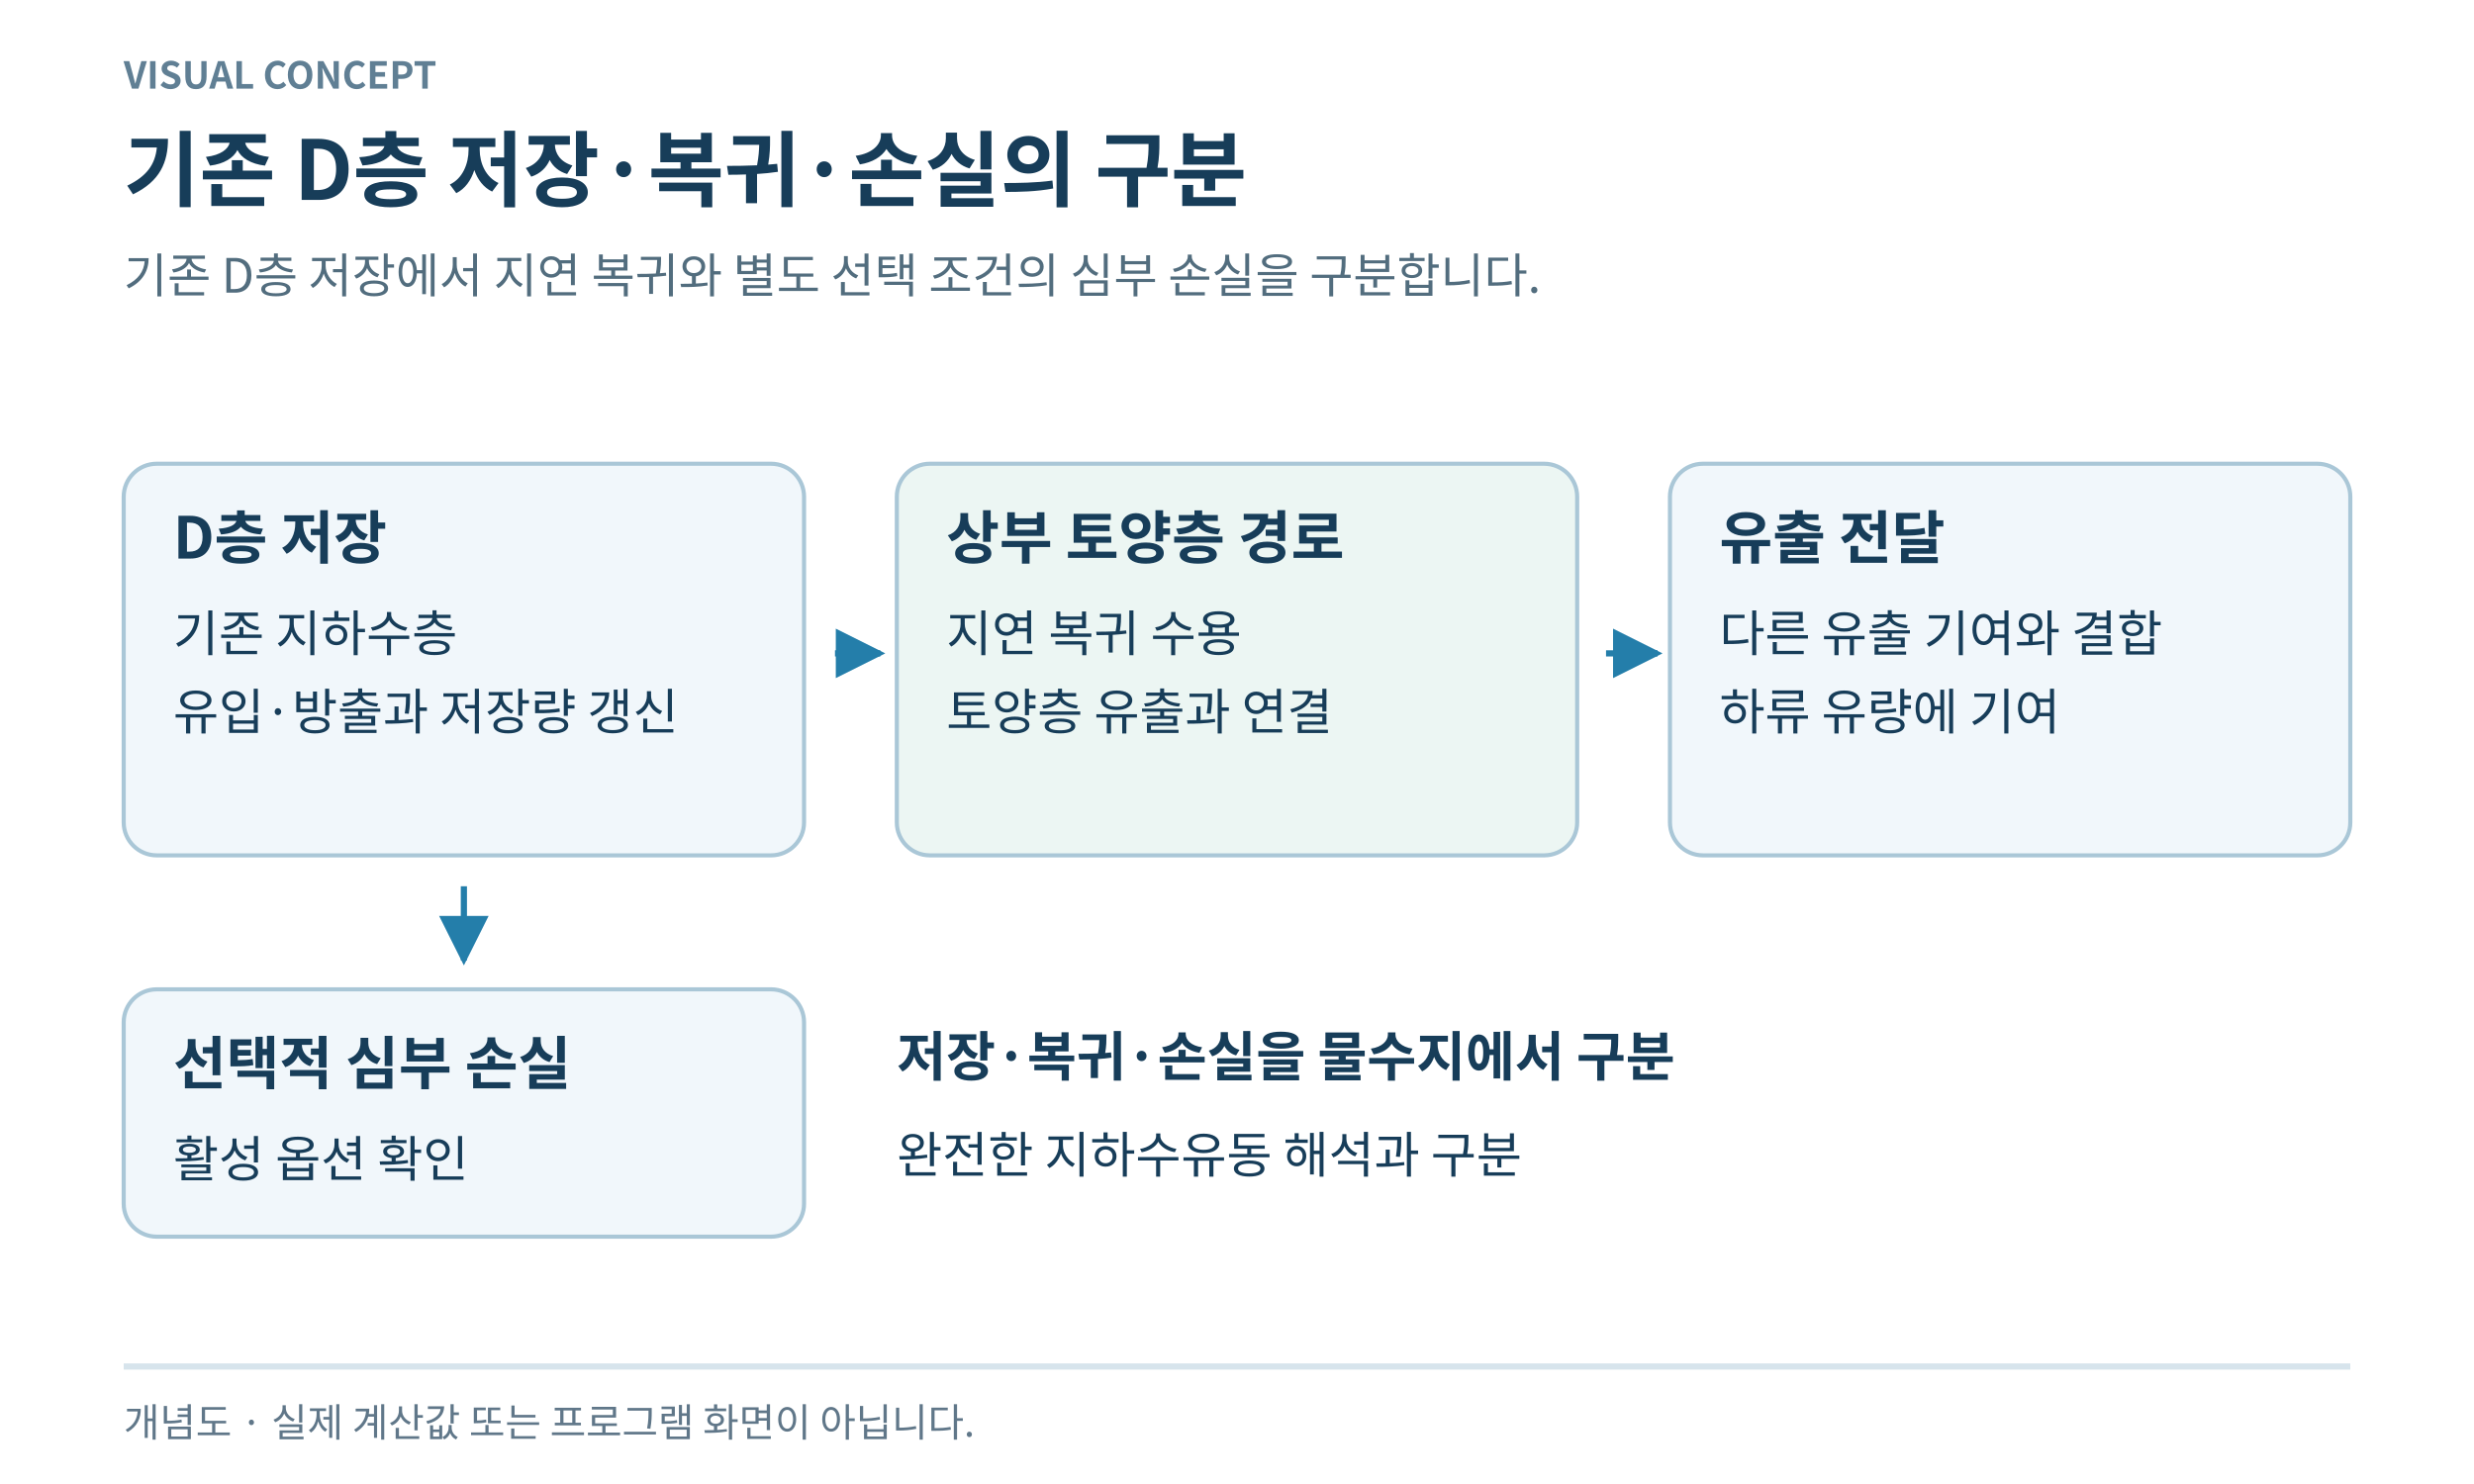
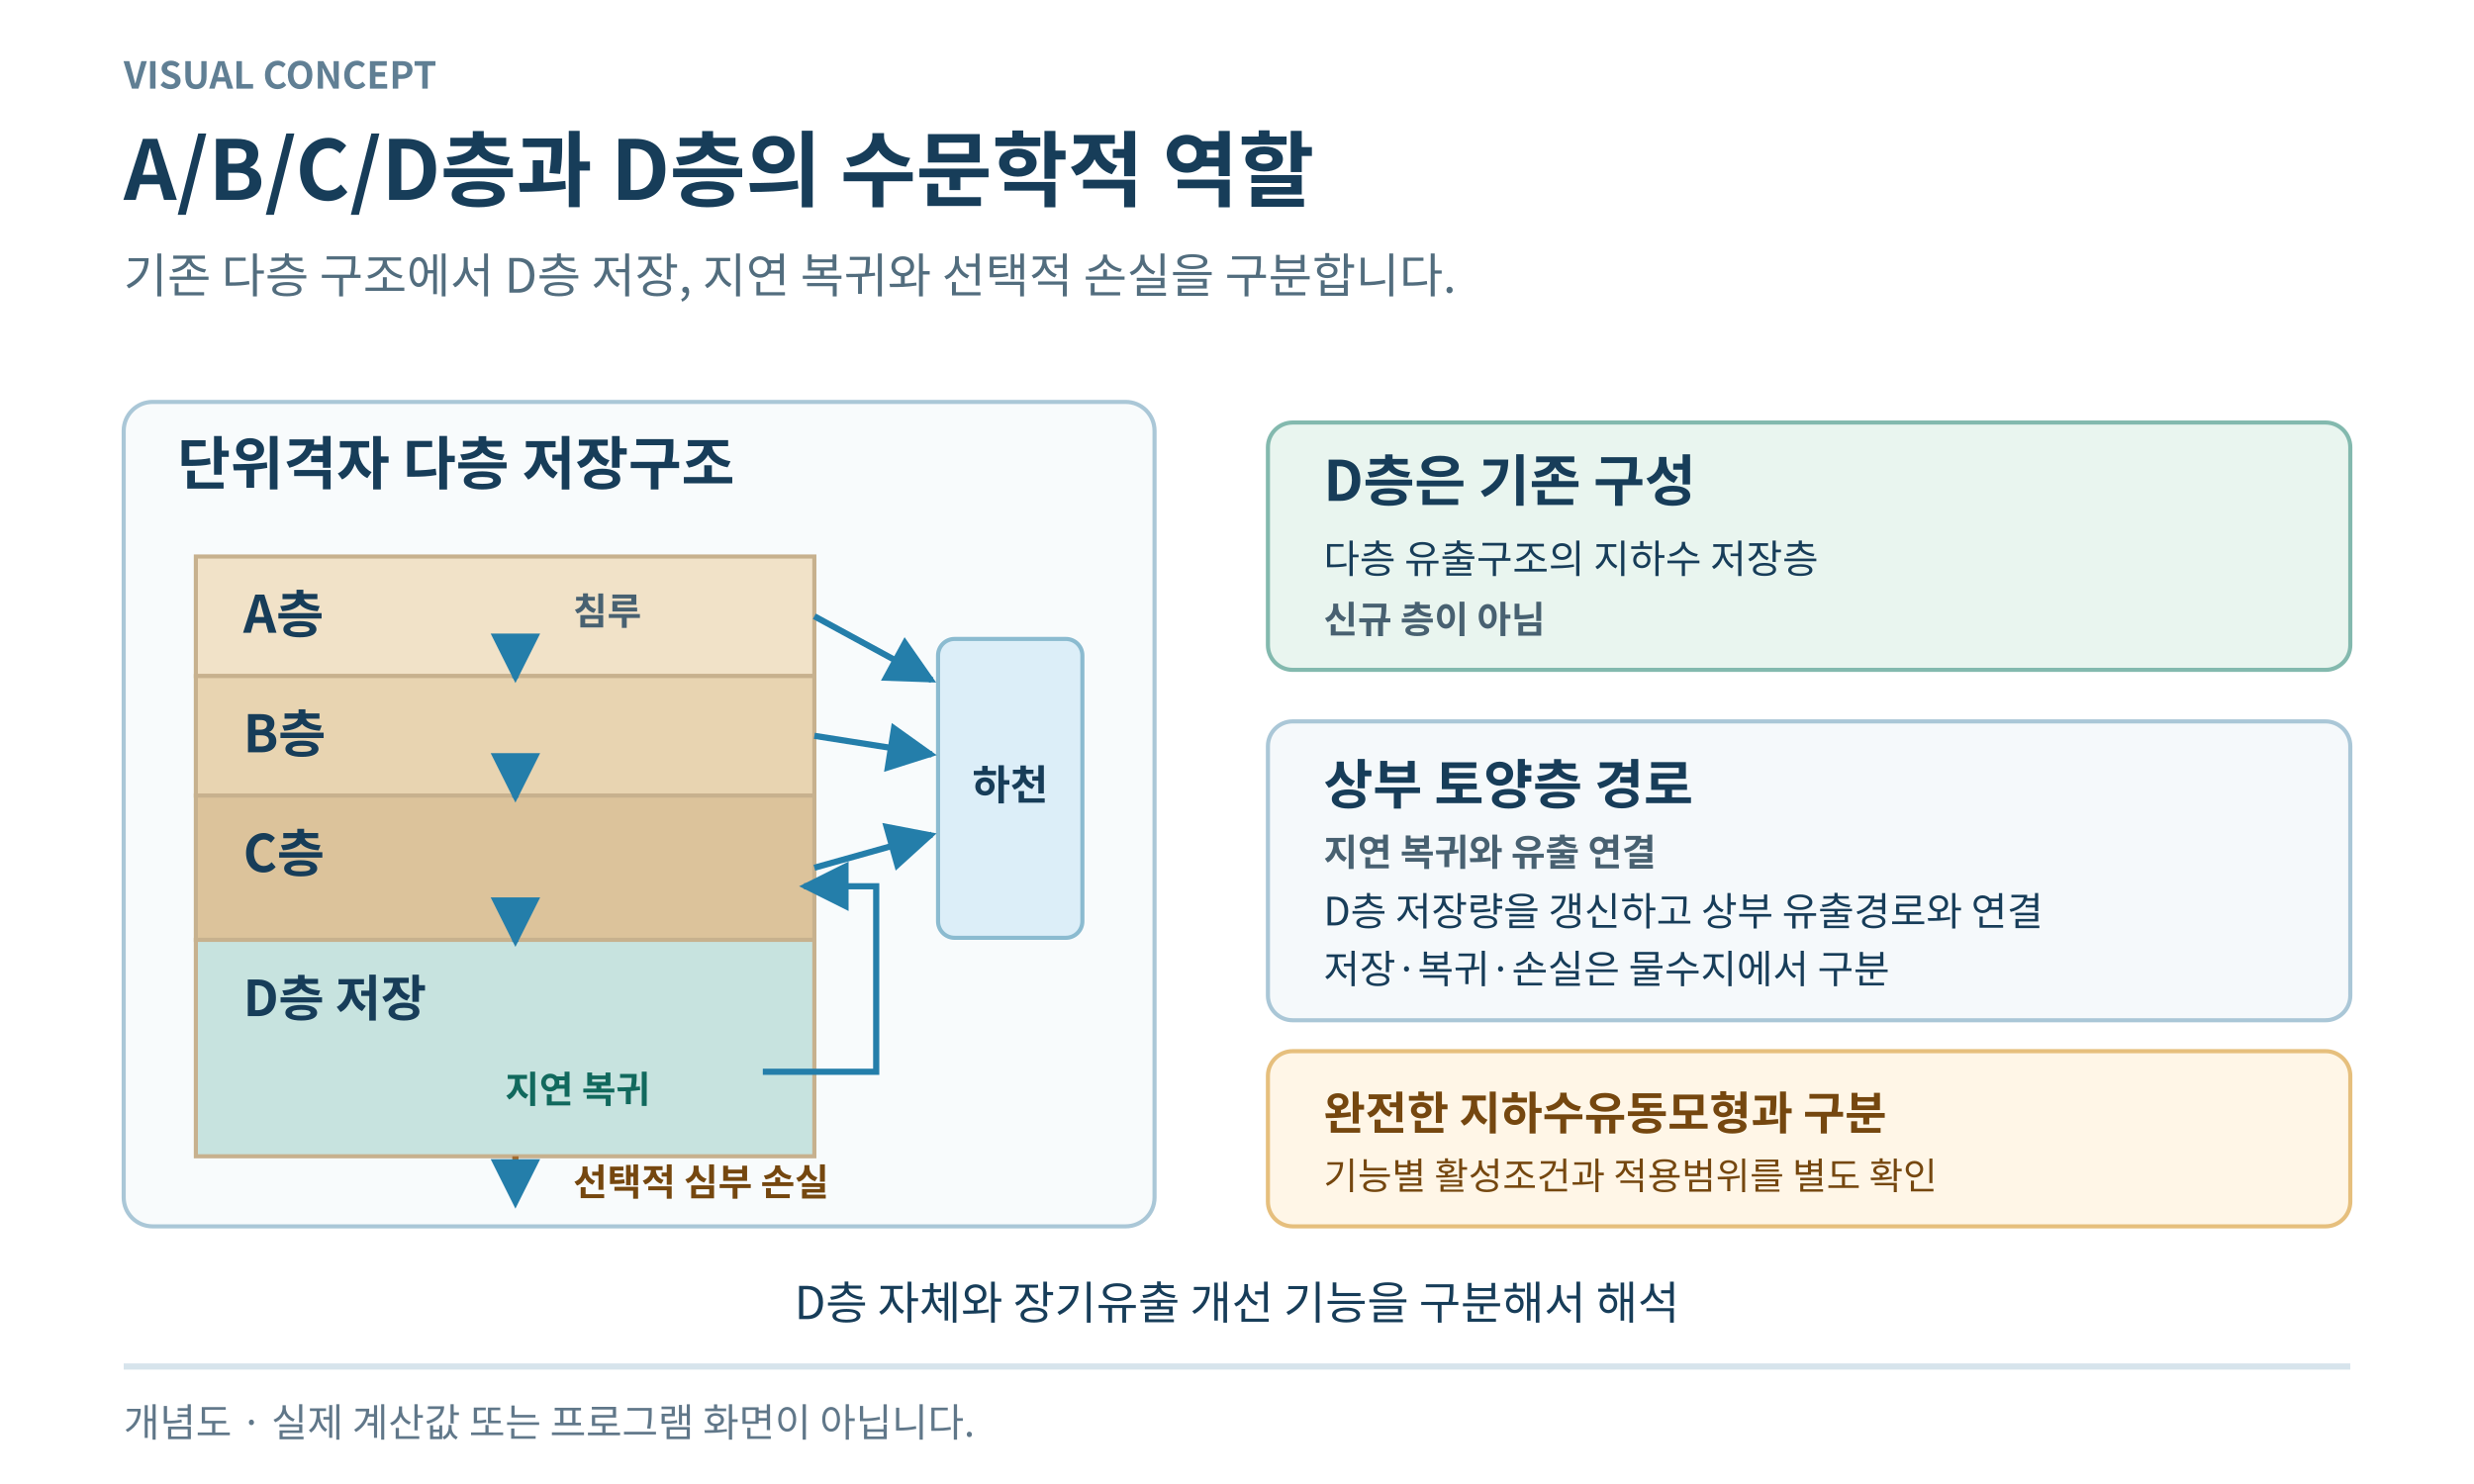
<svg xmlns="http://www.w3.org/2000/svg" width="1200" height="720" viewBox="0 0 1200 720" role="img" aria-labelledby="title desc">
  <defs>
    <marker id="arrow" viewBox="0 0 10 10" refX="9" refY="5" markerWidth="8" markerHeight="8" orient="auto-start-reverse">
      <path d="M0 0 10 5 0 10Z" fill="#247eaa" />
    </marker>
    <pattern id="missing" width="12" height="12" patternUnits="userSpaceOnUse">
      <path d="M-3 3 3-3 M0 12 12 0 M9 15 15 9" stroke="#b2bdc5" stroke-width="2" />
    </pattern>
  </defs>
  <rect width="1200" height="720" fill="#fff" />
  <g font-family="Noto Sans CJK KR,Noto Sans KR,Malgun Gothic,Arial,sans-serif">
    <text x="60" y="43" font-size="18" font-weight="600" text-anchor="start" fill="#607f94">VISUAL CONCEPT</text>
-     <text x="60" y="97" font-size="40" font-weight="700" text-anchor="start" fill="#173d59">기존 D층 저장·복귀·손실의 구분</text>
-     <text x="60" y="142" font-size="23" font-weight="400" text-anchor="start" fill="#526d7e">기존 D층 저장에서 지연 복귀와 별도 선택 조건의 심부 손실을 구분합니다.</text>
-     <rect x="60" y="225" width="330" height="190" rx="16" fill="#f1f7fb" stroke="#aac7d7" stroke-width="2" />
-     <text x="84" y="271" font-size="28" font-weight="700" text-anchor="start" fill="#173d59">D층 저장</text>
-     <text x="84" y="316" font-size="24" font-weight="400" text-anchor="start" fill="#173d59">기존 지하수층</text>
-     <text x="84" y="354" font-size="24" font-weight="400" text-anchor="start" fill="#173d59">유입·방출과 저장량 갱신</text>
-     <line x1="405" y1="317" x2="427" y2="317" stroke="#247eaa" stroke-width="3" marker-end="url(#arrow)" />
-     <rect x="435" y="225" width="330" height="190" rx="16" fill="#ecf6f3" stroke="#aac7d7" stroke-width="2" />
-     <text x="459" y="271" font-size="28" font-weight="700" text-anchor="start" fill="#173d59">상부 토양층 경로</text>
-     <text x="459" y="316" font-size="24" font-weight="400" text-anchor="start" fill="#173d59">지연 복귀 수용</text>
-     <text x="459" y="354" font-size="24" font-weight="400" text-anchor="start" fill="#173d59">토양층 유출과 연결</text>
-     <line x1="779" y1="317" x2="804" y2="317" stroke="#247eaa" stroke-width="3" marker-end="url(#arrow)" />
-     <rect x="810" y="225" width="330" height="190" rx="16" fill="#f1f7fb" stroke="#aac7d7" stroke-width="2" />
-     <text x="834" y="271" font-size="28" font-weight="700" text-anchor="start" fill="#173d59">유출 전달</text>
-     <text x="834" y="316" font-size="24" font-weight="400" text-anchor="start" fill="#173d59">다른 유출 기여와 결합</text>
-     <text x="834" y="354" font-size="24" font-weight="400" text-anchor="start" fill="#173d59">하류 유량에 기여</text>
-     <path d="M225 430V466" fill="none" stroke="#247eaa" stroke-width="3" marker-end="url(#arrow)" />
-     <rect x="60" y="480" width="330" height="120" rx="16" fill="#f1f7fb" stroke="#aac7d7" stroke-width="2" />
-     <text x="84" y="526" font-size="28" font-weight="700" text-anchor="start" fill="#173d59">선택적 심부 손실</text>
-     <text x="84" y="571" font-size="24" font-weight="400" text-anchor="start" fill="#173d59">활성 옵션 확인</text>
-     <text x="435" y="522" font-size="26" font-weight="600" text-anchor="start" fill="#173d59">저장·복귀·손실을 물수지에서 구분</text>
-     <text x="435" y="569" font-size="24" font-weight="400" text-anchor="start" fill="#173d59">완전한 지하수유동 해석과 구분</text>
+     <text x="60" y="97" font-size="40" font-weight="700" text-anchor="start" fill="#173d59">A/B/C/D층과 D층의 수문학적 역할</text>
+     <text x="60" y="142" font-size="23" font-weight="400" text-anchor="start" fill="#526d7e">기존 다층 구조에서 D층 저장, 지연 복귀와 선택적 손실을 구분합니다.</text>
+     <rect x="60" y="195" width="500" height="400" rx="14" fill="#f8fbfc" stroke="#aac7d7" stroke-width="2" />
+     <text x="86" y="235" font-size="28" font-weight="700" text-anchor="start" fill="#173d59">단위격자 다층 저장구조</text>
+     <rect x="95" y="270" width="300" height="58" rx="0" fill="#f1e2c8" stroke="#c7b18e" stroke-width="2" />
+     <text x="118" y="307" font-size="25" font-weight="700" text-anchor="start" fill="#173d59">A층</text>
+     <rect x="95" y="328" width="300" height="58" rx="0" fill="#e8d4b1" stroke="#c7b18e" stroke-width="2" />
+     <text x="118" y="365" font-size="25" font-weight="700" text-anchor="start" fill="#173d59">B층</text>
+     <rect x="95" y="386" width="300" height="70" rx="0" fill="#dcc39b" stroke="#c7b18e" stroke-width="2" />
+     <text x="118" y="423" font-size="25" font-weight="700" text-anchor="start" fill="#173d59">C층</text>
+     <rect x="95" y="456" width="300" height="105" rx="0" fill="#c7e3df" stroke="#c7b18e" stroke-width="2" />
+     <text x="118" y="493" font-size="24" font-weight="700" text-anchor="start" fill="#173d59">D층 저장</text>
+     <path d="M250 316V329" fill="none" stroke="#247eaa" stroke-width="3" marker-end="url(#arrow)" />
+     <path d="M250 374V387" fill="none" stroke="#247eaa" stroke-width="3" marker-end="url(#arrow)" />
+     <path d="M250 444V457" fill="none" stroke="#247eaa" stroke-width="3" marker-end="url(#arrow)" />
+     <text x="278" y="303" font-size="18" font-weight="600" text-anchor="start" fill="#486171">침루</text>
+     <rect x="455" y="310" width="70" height="145" rx="8" fill="#dceef8" stroke="#8bbbd0" stroke-width="2" />
+     <text x="490" y="388" font-size="20" font-weight="700" text-anchor="middle" fill="#173d59">하천</text>
+     <line x1="395" y1="299" x2="452" y2="330" stroke="#247eaa" stroke-width="3" marker-end="url(#arrow)" />
+     <line x1="395" y1="357" x2="452" y2="366" stroke="#247eaa" stroke-width="3" marker-end="url(#arrow)" />
+     <line x1="395" y1="421" x2="452" y2="405" stroke="#247eaa" stroke-width="3" marker-end="url(#arrow)" />
+     <path d="M370 520H425V430H390" fill="none" stroke="#247eaa" stroke-width="3" marker-end="url(#arrow)" />
+     <text x="245" y="535" font-size="18" font-weight="700" text-anchor="start" fill="#11695d">지연 복귀</text>
+     <path d="M250 561V584" fill="none" stroke="#a36a2c" stroke-width="3" stroke-dasharray="7 6" marker-end="url(#arrow)" />
+     <text x="278" y="580" font-size="18" font-weight="600" text-anchor="start" fill="#75470f">선택적 심부 손실</text>
+     <rect x="615" y="205" width="525" height="120" rx="12" fill="#e9f5ef" stroke="#83b9ae" stroke-width="2" />
+     <text x="642" y="243" font-size="27" font-weight="700" text-anchor="start" fill="#173d59">D층은 기존 구성</text>
+     <text x="642" y="278" font-size="19" font-weight="400" text-anchor="start" fill="#173d59">다층 유출구조의 지하수 저장층</text>
+     <text x="642" y="307" font-size="18" font-weight="600" text-anchor="start" fill="#486171">신규 층이 아님</text>
+     <rect x="615" y="350" width="525" height="145" rx="12" fill="#f5f9fb" stroke="#aac7d7" stroke-width="2" />
+     <text x="642" y="390" font-size="26" font-weight="700" text-anchor="start" fill="#173d59">상부 토양층 경로</text>
+     <text x="642" y="420" font-size="18" font-weight="600" text-anchor="start" fill="#486171">지연 복귀와 유출 연결</text>
+     <text x="642" y="449" font-size="19" font-weight="400" text-anchor="start" fill="#173d59">D층 저장량을 갱신하고 상부 유출경로와 연결</text>
+     <text x="642" y="477" font-size="19" font-weight="400" text-anchor="start" fill="#173d59">저장·복귀·손실은 물수지에서 구분</text>
+     <rect x="615" y="510" width="525" height="85" rx="12" fill="#fff6e7" stroke="#e6bf7d" stroke-width="2" />
+     <text x="642" y="548" font-size="22" font-weight="700" text-anchor="start" fill="#75470f">완전한 지하수유동모형과 구분</text>
+     <text x="642" y="577" font-size="18" font-weight="500" text-anchor="start" fill="#75470f">기능별 활성조건과 적용범위를 별도 확인</text>
+     <text x="600" y="640" font-size="22" font-weight="500" text-anchor="middle" fill="#173d59">D층 자체와 장기유출 개선 기능을 구분해서 해석</text>
    <line x1="60" y1="663" x2="1140" y2="663" stroke="#d7e4ec" stroke-width="3" />
    <text x="60" y="697" font-size="19" font-weight="400" text-anchor="start" fill="#607789">개념도 · 실제 계산값 또는 프로그램 화면이 아닙니다.</text>
  </g>
</svg>
